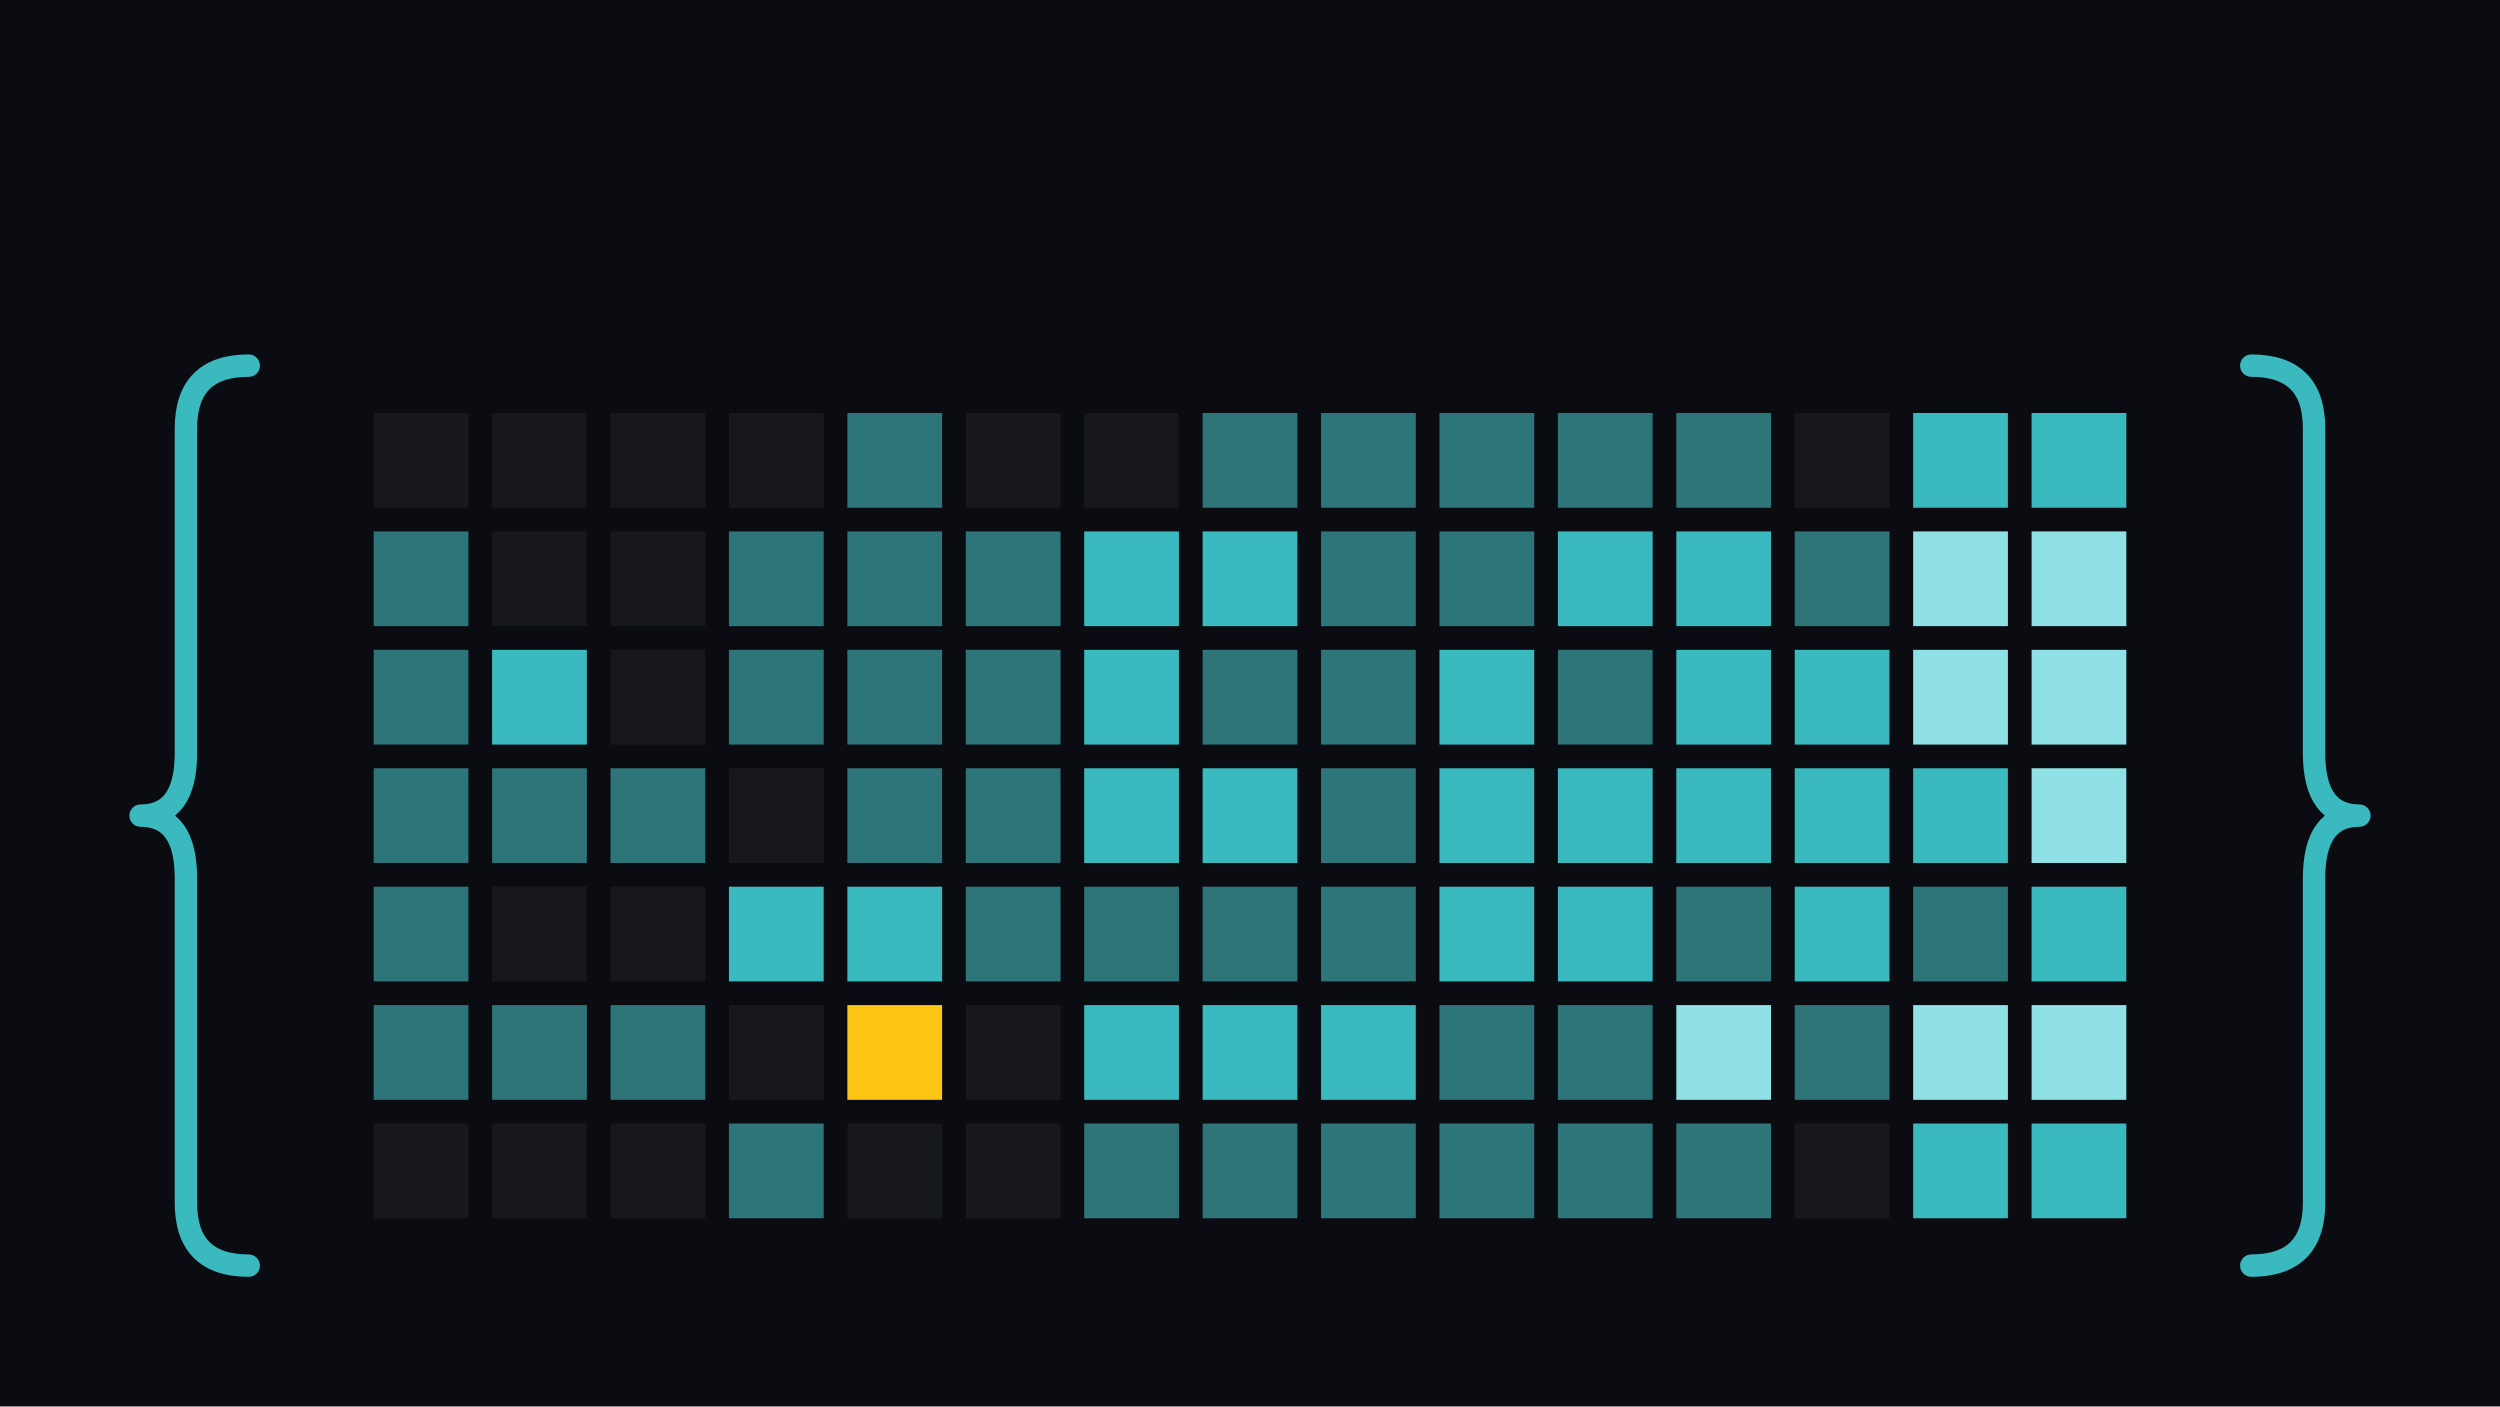
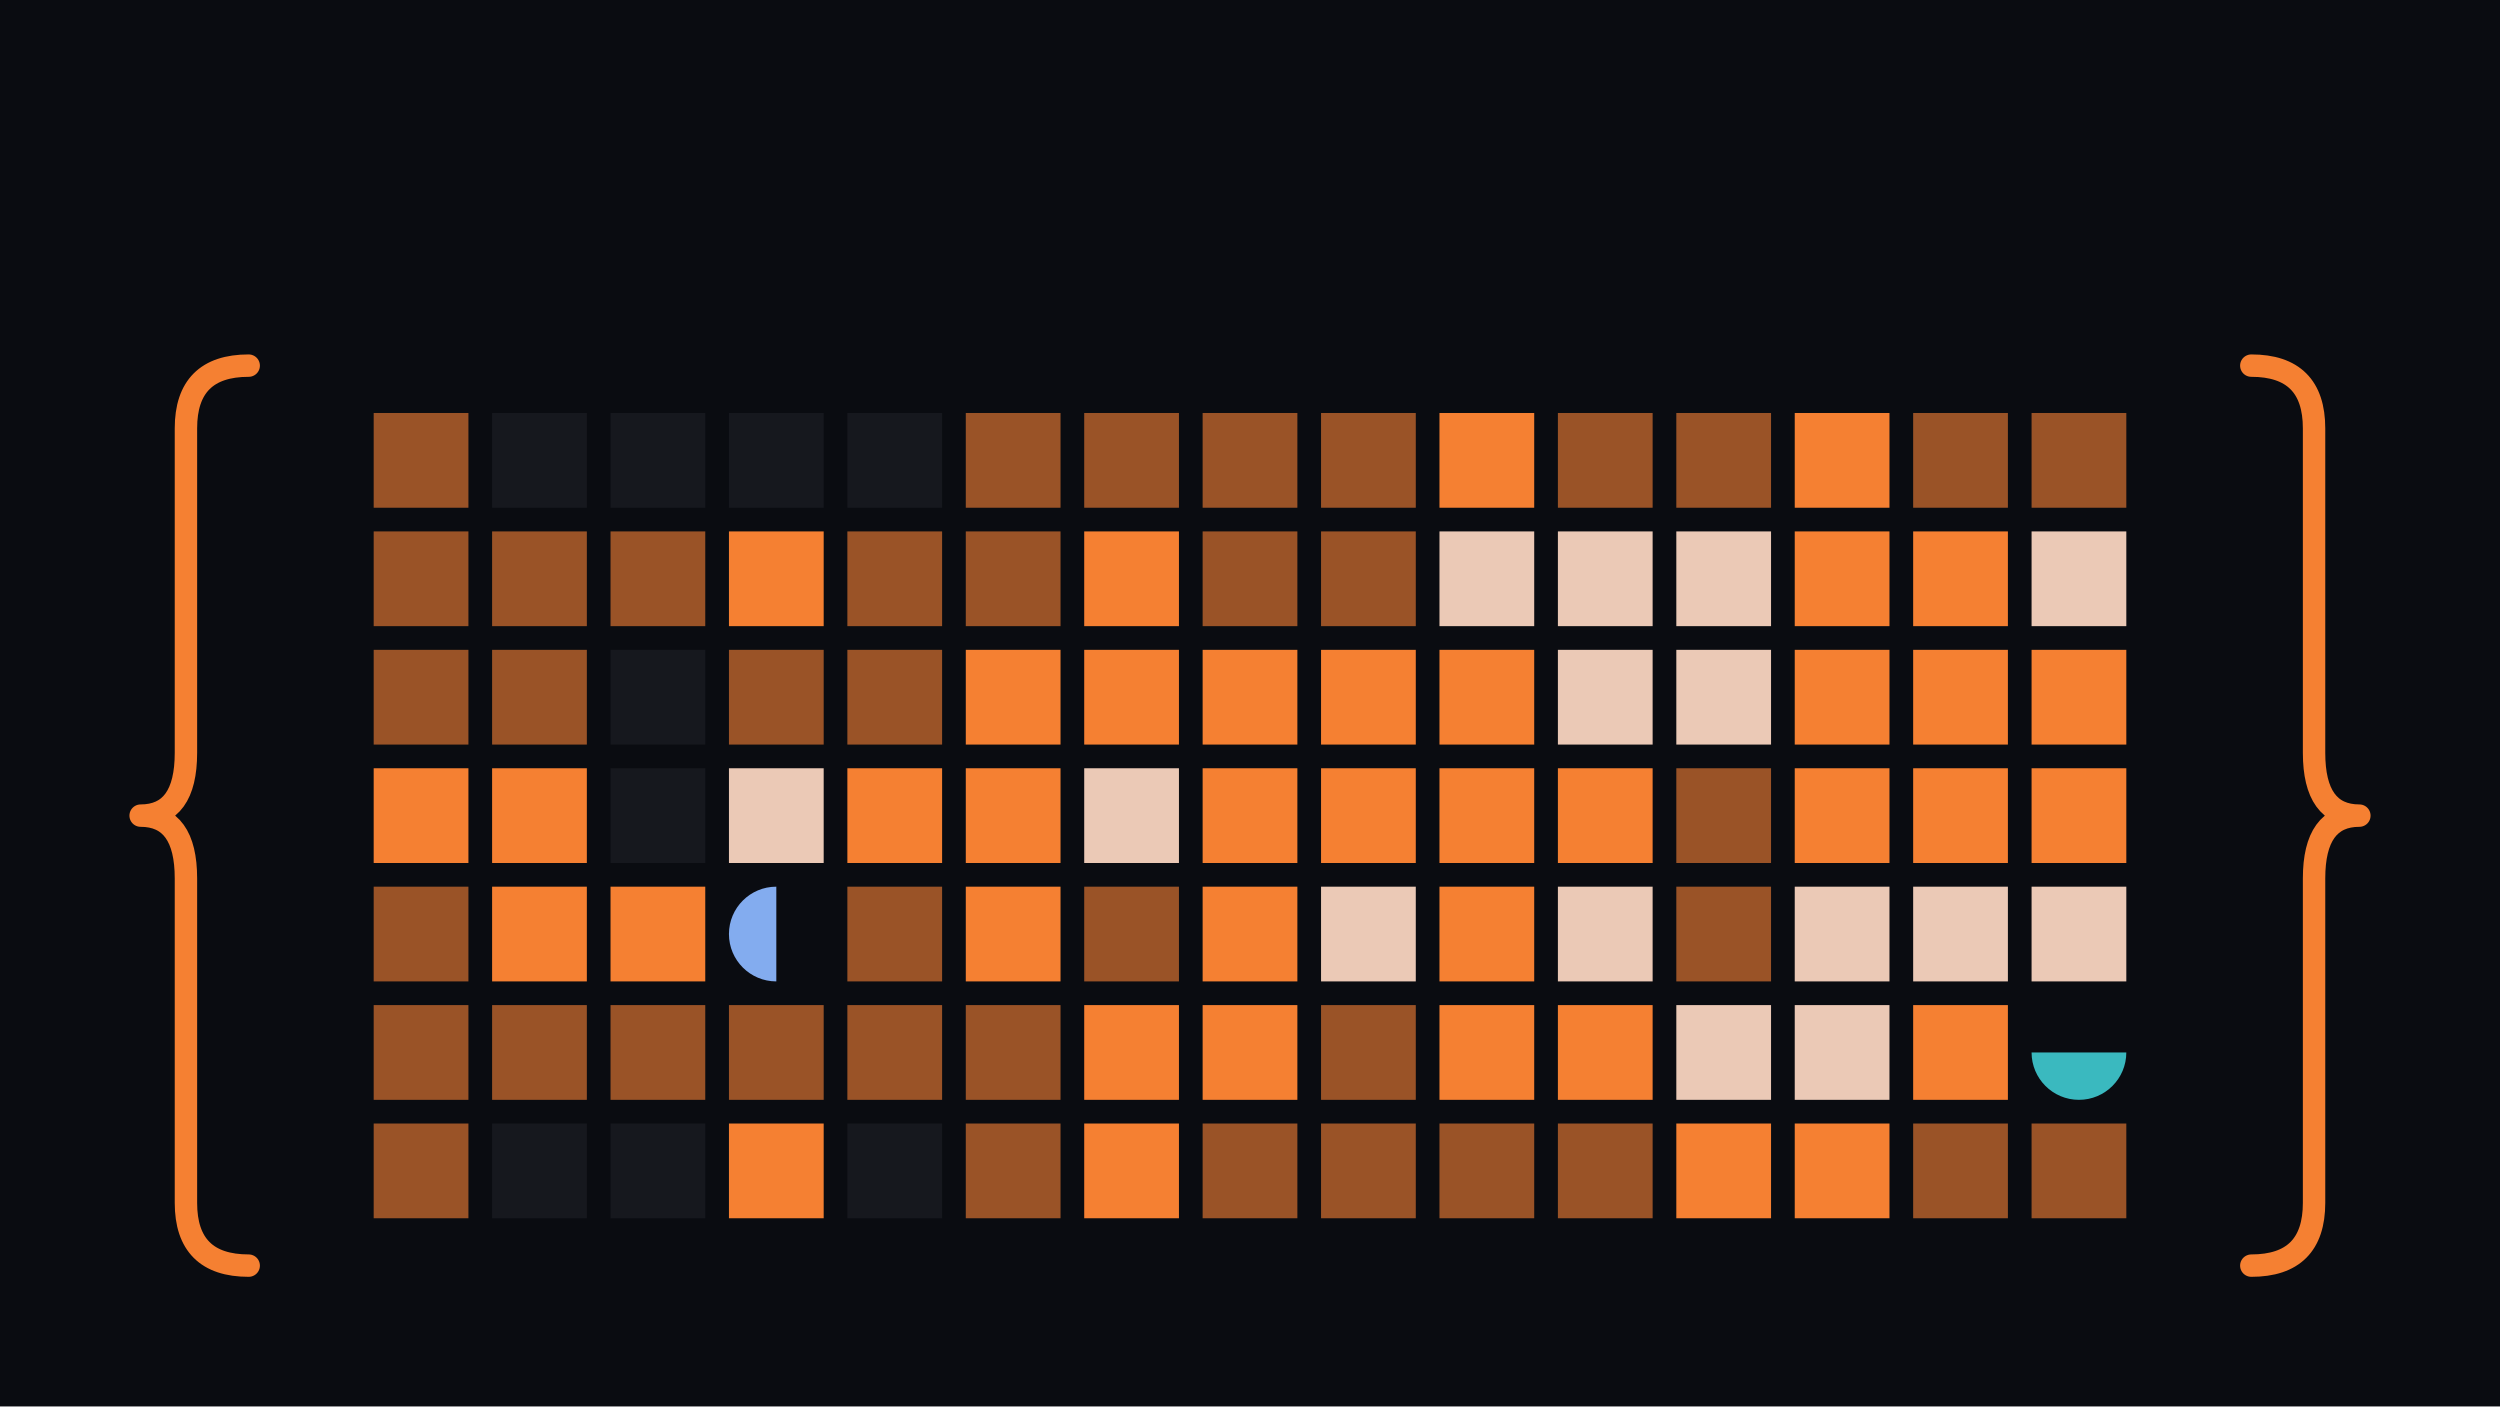
<svg xmlns="http://www.w3.org/2000/svg" width="960" height="540" viewBox="0 0 960 540" role="img" aria-label="Article cover artwork">
  <rect x="0" y="0" width="100%" height="100%" fill="#0A0C11" />
  <clipPath id="a7482500">
    <rect x="0" y="0" width="960" height="540" />
  </clipPath>
  <g clip-path="url(#a7482500)">
    <rect x="0" y="0" width="960" height="540" fill="#0A0C11" />
    <g transform="translate(0,0)">
-       <path d="M95.5,140.4 Q71.4,140.4 71.4,164.5 V289.1 Q71.4,313.2 54.0,313.2 Q71.4,313.2 71.4,337.3 V461.9 Q71.4,486.0 95.5,486.0" fill="none" stroke="#3AB9BF" stroke-width="8.6" stroke-linejoin="round" stroke-linecap="round" />
-       <path d="M864.5,140.4 Q888.6,140.4 888.6,164.5 V289.1 Q888.6,313.2 906.0,313.2 Q888.6,313.2 888.6,337.3 V461.9 Q888.6,486.0 864.5,486.0" fill="none" stroke="#3AB9BF" stroke-width="8.6" stroke-linejoin="round" stroke-linecap="round" />
-       <rect x="143.495" y="158.589" width="36.379" height="36.379" fill="#16181E" />
-       <rect x="143.495" y="204.063" width="36.379" height="36.379" fill="#2D7579" />
-       <rect x="143.495" y="249.537" width="36.379" height="36.379" fill="#2D7579" />
-       <rect x="143.495" y="295.011" width="36.379" height="36.379" fill="#2D7579" />
-       <rect x="143.495" y="340.484" width="36.379" height="36.379" fill="#2D7579" />
-       <rect x="143.495" y="385.958" width="36.379" height="36.379" fill="#2D7579" />
-       <rect x="143.495" y="431.432" width="36.379" height="36.379" fill="#16181E" />
+       <path d="M95.5,140.4 Q71.4,140.4 71.4,164.5 V289.1 Q71.4,313.2 54.0,313.2 Q71.4,313.2 71.4,337.3 V461.9 Q71.4,486.0 95.5,486.0" fill="none" stroke="#F58032" stroke-width="8.6" stroke-linejoin="round" stroke-linecap="round" />
+       <path d="M864.5,140.4 Q888.6,140.4 888.6,164.5 V289.1 Q888.6,313.2 906.0,313.2 Q888.6,313.2 888.6,337.3 V461.9 Q888.6,486.0 864.5,486.0" fill="none" stroke="#F58032" stroke-width="8.6" stroke-linejoin="round" stroke-linecap="round" />
+       <rect x="143.495" y="158.589" width="36.379" height="36.379" fill="#9A5327" />
+       <rect x="143.495" y="204.063" width="36.379" height="36.379" fill="#9A5327" />
+       <rect x="143.495" y="249.537" width="36.379" height="36.379" fill="#9A5327" />
+       <rect x="143.495" y="295.011" width="36.379" height="36.379" fill="#F58032" />
+       <rect x="143.495" y="340.484" width="36.379" height="36.379" fill="#9A5327" />
+       <rect x="143.495" y="385.958" width="36.379" height="36.379" fill="#9A5327" />
+       <rect x="143.495" y="431.432" width="36.379" height="36.379" fill="#9A5327" />
      <rect x="188.968" y="158.589" width="36.379" height="36.379" fill="#16181E" />
-       <rect x="188.968" y="204.063" width="36.379" height="36.379" fill="#16181E" />
-       <rect x="188.968" y="249.537" width="36.379" height="36.379" fill="#3AB9BF" />
-       <rect x="188.968" y="295.011" width="36.379" height="36.379" fill="#2D7579" />
-       <rect x="188.968" y="340.484" width="36.379" height="36.379" fill="#16181E" />
-       <rect x="188.968" y="385.958" width="36.379" height="36.379" fill="#2D7579" />
+       <rect x="188.968" y="204.063" width="36.379" height="36.379" fill="#9A5327" />
+       <rect x="188.968" y="249.537" width="36.379" height="36.379" fill="#9A5327" />
+       <rect x="188.968" y="295.011" width="36.379" height="36.379" fill="#F58032" />
+       <rect x="188.968" y="340.484" width="36.379" height="36.379" fill="#F58032" />
+       <rect x="188.968" y="385.958" width="36.379" height="36.379" fill="#9A5327" />
      <rect x="188.968" y="431.432" width="36.379" height="36.379" fill="#16181E" />
      <rect x="234.442" y="158.589" width="36.379" height="36.379" fill="#16181E" />
-       <rect x="234.442" y="204.063" width="36.379" height="36.379" fill="#16181E" />
+       <rect x="234.442" y="204.063" width="36.379" height="36.379" fill="#9A5327" />
      <rect x="234.442" y="249.537" width="36.379" height="36.379" fill="#16181E" />
-       <rect x="234.442" y="295.011" width="36.379" height="36.379" fill="#2D7579" />
-       <rect x="234.442" y="340.484" width="36.379" height="36.379" fill="#16181E" />
-       <rect x="234.442" y="385.958" width="36.379" height="36.379" fill="#2D7579" />
+       <rect x="234.442" y="295.011" width="36.379" height="36.379" fill="#16181E" />
+       <rect x="234.442" y="340.484" width="36.379" height="36.379" fill="#F58032" />
+       <rect x="234.442" y="385.958" width="36.379" height="36.379" fill="#9A5327" />
      <rect x="234.442" y="431.432" width="36.379" height="36.379" fill="#16181E" />
      <rect x="279.916" y="158.589" width="36.379" height="36.379" fill="#16181E" />
-       <rect x="279.916" y="204.063" width="36.379" height="36.379" fill="#2D7579" />
-       <rect x="279.916" y="249.537" width="36.379" height="36.379" fill="#2D7579" />
-       <rect x="279.916" y="295.011" width="36.379" height="36.379" fill="#16181E" />
-       <rect x="279.916" y="340.484" width="36.379" height="36.379" fill="#3AB9BF" />
-       <rect x="279.916" y="385.958" width="36.379" height="36.379" fill="#16181E" />
-       <rect x="279.916" y="431.432" width="36.379" height="36.379" fill="#2D7579" />
-       <rect x="325.389" y="158.589" width="36.379" height="36.379" fill="#2D7579" />
-       <rect x="325.389" y="204.063" width="36.379" height="36.379" fill="#2D7579" />
-       <rect x="325.389" y="249.537" width="36.379" height="36.379" fill="#2D7579" />
-       <rect x="325.389" y="295.011" width="36.379" height="36.379" fill="#2D7579" />
-       <rect x="325.389" y="340.484" width="36.379" height="36.379" fill="#3AB9BF" />
-       <rect x="325.389" y="385.958" width="36.379" height="36.379" fill="#FCC514" />
+       <rect x="279.916" y="204.063" width="36.379" height="36.379" fill="#F58032" />
+       <rect x="279.916" y="249.537" width="36.379" height="36.379" fill="#9A5327" />
+       <rect x="279.916" y="295.011" width="36.379" height="36.379" fill="#EBC9B6" />
+       <path d="M298.105,340.484 A18.189,18.189 0 0 0 298.105,376.863 Z" fill="#83ACEF" />
+       <rect x="279.916" y="385.958" width="36.379" height="36.379" fill="#9A5327" />
+       <rect x="279.916" y="431.432" width="36.379" height="36.379" fill="#F58032" />
+       <rect x="325.389" y="158.589" width="36.379" height="36.379" fill="#16181E" />
+       <rect x="325.389" y="204.063" width="36.379" height="36.379" fill="#9A5327" />
+       <rect x="325.389" y="249.537" width="36.379" height="36.379" fill="#9A5327" />
+       <rect x="325.389" y="295.011" width="36.379" height="36.379" fill="#F58032" />
+       <rect x="325.389" y="340.484" width="36.379" height="36.379" fill="#9A5327" />
+       <rect x="325.389" y="385.958" width="36.379" height="36.379" fill="#9A5327" />
      <rect x="325.389" y="431.432" width="36.379" height="36.379" fill="#16181E" />
-       <rect x="370.863" y="158.589" width="36.379" height="36.379" fill="#16181E" />
-       <rect x="370.863" y="204.063" width="36.379" height="36.379" fill="#2D7579" />
-       <rect x="370.863" y="249.537" width="36.379" height="36.379" fill="#2D7579" />
-       <rect x="370.863" y="295.011" width="36.379" height="36.379" fill="#2D7579" />
-       <rect x="370.863" y="340.484" width="36.379" height="36.379" fill="#2D7579" />
-       <rect x="370.863" y="385.958" width="36.379" height="36.379" fill="#16181E" />
-       <rect x="370.863" y="431.432" width="36.379" height="36.379" fill="#16181E" />
-       <rect x="416.337" y="158.589" width="36.379" height="36.379" fill="#16181E" />
-       <rect x="416.337" y="204.063" width="36.379" height="36.379" fill="#3AB9BF" />
-       <rect x="416.337" y="249.537" width="36.379" height="36.379" fill="#3AB9BF" />
-       <rect x="416.337" y="295.011" width="36.379" height="36.379" fill="#3AB9BF" />
-       <rect x="416.337" y="340.484" width="36.379" height="36.379" fill="#2D7579" />
-       <rect x="416.337" y="385.958" width="36.379" height="36.379" fill="#3AB9BF" />
-       <rect x="416.337" y="431.432" width="36.379" height="36.379" fill="#2D7579" />
-       <rect x="461.811" y="158.589" width="36.379" height="36.379" fill="#2D7579" />
-       <rect x="461.811" y="204.063" width="36.379" height="36.379" fill="#3AB9BF" />
-       <rect x="461.811" y="249.537" width="36.379" height="36.379" fill="#2D7579" />
-       <rect x="461.811" y="295.011" width="36.379" height="36.379" fill="#3AB9BF" />
-       <rect x="461.811" y="340.484" width="36.379" height="36.379" fill="#2D7579" />
-       <rect x="461.811" y="385.958" width="36.379" height="36.379" fill="#3AB9BF" />
-       <rect x="461.811" y="431.432" width="36.379" height="36.379" fill="#2D7579" />
-       <rect x="507.284" y="158.589" width="36.379" height="36.379" fill="#2D7579" />
-       <rect x="507.284" y="204.063" width="36.379" height="36.379" fill="#2D7579" />
-       <rect x="507.284" y="249.537" width="36.379" height="36.379" fill="#2D7579" />
-       <rect x="507.284" y="295.011" width="36.379" height="36.379" fill="#2D7579" />
-       <rect x="507.284" y="340.484" width="36.379" height="36.379" fill="#2D7579" />
-       <rect x="507.284" y="385.958" width="36.379" height="36.379" fill="#3AB9BF" />
-       <rect x="507.284" y="431.432" width="36.379" height="36.379" fill="#2D7579" />
-       <rect x="552.758" y="158.589" width="36.379" height="36.379" fill="#2D7579" />
-       <rect x="552.758" y="204.063" width="36.379" height="36.379" fill="#2D7579" />
-       <rect x="552.758" y="249.537" width="36.379" height="36.379" fill="#3AB9BF" />
-       <rect x="552.758" y="295.011" width="36.379" height="36.379" fill="#3AB9BF" />
-       <rect x="552.758" y="340.484" width="36.379" height="36.379" fill="#3AB9BF" />
-       <rect x="552.758" y="385.958" width="36.379" height="36.379" fill="#2D7579" />
-       <rect x="552.758" y="431.432" width="36.379" height="36.379" fill="#2D7579" />
-       <rect x="598.232" y="158.589" width="36.379" height="36.379" fill="#2D7579" />
-       <rect x="598.232" y="204.063" width="36.379" height="36.379" fill="#3AB9BF" />
-       <rect x="598.232" y="249.537" width="36.379" height="36.379" fill="#2D7579" />
-       <rect x="598.232" y="295.011" width="36.379" height="36.379" fill="#3AB9BF" />
-       <rect x="598.232" y="340.484" width="36.379" height="36.379" fill="#3AB9BF" />
-       <rect x="598.232" y="385.958" width="36.379" height="36.379" fill="#2D7579" />
-       <rect x="598.232" y="431.432" width="36.379" height="36.379" fill="#2D7579" />
-       <rect x="643.705" y="158.589" width="36.379" height="36.379" fill="#2D7579" />
-       <rect x="643.705" y="204.063" width="36.379" height="36.379" fill="#3AB9BF" />
-       <rect x="643.705" y="249.537" width="36.379" height="36.379" fill="#3AB9BF" />
-       <rect x="643.705" y="295.011" width="36.379" height="36.379" fill="#3AB9BF" />
-       <rect x="643.705" y="340.484" width="36.379" height="36.379" fill="#2D7579" />
-       <rect x="643.705" y="385.958" width="36.379" height="36.379" fill="#8FE1E6" />
-       <rect x="643.705" y="431.432" width="36.379" height="36.379" fill="#2D7579" />
-       <rect x="689.179" y="158.589" width="36.379" height="36.379" fill="#16181E" />
-       <rect x="689.179" y="204.063" width="36.379" height="36.379" fill="#2D7579" />
-       <rect x="689.179" y="249.537" width="36.379" height="36.379" fill="#3AB9BF" />
-       <rect x="689.179" y="295.011" width="36.379" height="36.379" fill="#3AB9BF" />
-       <rect x="689.179" y="340.484" width="36.379" height="36.379" fill="#3AB9BF" />
-       <rect x="689.179" y="385.958" width="36.379" height="36.379" fill="#2D7579" />
-       <rect x="689.179" y="431.432" width="36.379" height="36.379" fill="#16181E" />
-       <rect x="734.653" y="158.589" width="36.379" height="36.379" fill="#3AB9BF" />
-       <rect x="734.653" y="204.063" width="36.379" height="36.379" fill="#8FE1E6" />
-       <rect x="734.653" y="249.537" width="36.379" height="36.379" fill="#8FE1E6" />
-       <rect x="734.653" y="295.011" width="36.379" height="36.379" fill="#3AB9BF" />
-       <rect x="734.653" y="340.484" width="36.379" height="36.379" fill="#2D7579" />
-       <rect x="734.653" y="385.958" width="36.379" height="36.379" fill="#8FE1E6" />
-       <rect x="734.653" y="431.432" width="36.379" height="36.379" fill="#3AB9BF" />
-       <rect x="780.126" y="158.589" width="36.379" height="36.379" fill="#3AB9BF" />
-       <rect x="780.126" y="204.063" width="36.379" height="36.379" fill="#8FE1E6" />
-       <rect x="780.126" y="249.537" width="36.379" height="36.379" fill="#8FE1E6" />
-       <rect x="780.126" y="295.011" width="36.379" height="36.379" fill="#8FE1E6" />
-       <rect x="780.126" y="340.484" width="36.379" height="36.379" fill="#3AB9BF" />
-       <rect x="780.126" y="385.958" width="36.379" height="36.379" fill="#8FE1E6" />
-       <rect x="780.126" y="431.432" width="36.379" height="36.379" fill="#3AB9BF" />
+       <rect x="370.863" y="158.589" width="36.379" height="36.379" fill="#9A5327" />
+       <rect x="370.863" y="204.063" width="36.379" height="36.379" fill="#9A5327" />
+       <rect x="370.863" y="249.537" width="36.379" height="36.379" fill="#F58032" />
+       <rect x="370.863" y="295.011" width="36.379" height="36.379" fill="#F58032" />
+       <rect x="370.863" y="340.484" width="36.379" height="36.379" fill="#F58032" />
+       <rect x="370.863" y="385.958" width="36.379" height="36.379" fill="#9A5327" />
+       <rect x="370.863" y="431.432" width="36.379" height="36.379" fill="#9A5327" />
+       <rect x="416.337" y="158.589" width="36.379" height="36.379" fill="#9A5327" />
+       <rect x="416.337" y="204.063" width="36.379" height="36.379" fill="#F58032" />
+       <rect x="416.337" y="249.537" width="36.379" height="36.379" fill="#F58032" />
+       <rect x="416.337" y="295.011" width="36.379" height="36.379" fill="#EBC9B6" />
+       <rect x="416.337" y="340.484" width="36.379" height="36.379" fill="#9A5327" />
+       <rect x="416.337" y="385.958" width="36.379" height="36.379" fill="#F58032" />
+       <rect x="416.337" y="431.432" width="36.379" height="36.379" fill="#F58032" />
+       <rect x="461.811" y="158.589" width="36.379" height="36.379" fill="#9A5327" />
+       <rect x="461.811" y="204.063" width="36.379" height="36.379" fill="#9A5327" />
+       <rect x="461.811" y="249.537" width="36.379" height="36.379" fill="#F58032" />
+       <rect x="461.811" y="295.011" width="36.379" height="36.379" fill="#F58032" />
+       <rect x="461.811" y="340.484" width="36.379" height="36.379" fill="#F58032" />
+       <rect x="461.811" y="385.958" width="36.379" height="36.379" fill="#F58032" />
+       <rect x="461.811" y="431.432" width="36.379" height="36.379" fill="#9A5327" />
+       <rect x="507.284" y="158.589" width="36.379" height="36.379" fill="#9A5327" />
+       <rect x="507.284" y="204.063" width="36.379" height="36.379" fill="#9A5327" />
+       <rect x="507.284" y="249.537" width="36.379" height="36.379" fill="#F58032" />
+       <rect x="507.284" y="295.011" width="36.379" height="36.379" fill="#F58032" />
+       <rect x="507.284" y="340.484" width="36.379" height="36.379" fill="#EBC9B6" />
+       <rect x="507.284" y="385.958" width="36.379" height="36.379" fill="#9A5327" />
+       <rect x="507.284" y="431.432" width="36.379" height="36.379" fill="#9A5327" />
+       <rect x="552.758" y="158.589" width="36.379" height="36.379" fill="#F58032" />
+       <rect x="552.758" y="204.063" width="36.379" height="36.379" fill="#EBC9B6" />
+       <rect x="552.758" y="249.537" width="36.379" height="36.379" fill="#F58032" />
+       <rect x="552.758" y="295.011" width="36.379" height="36.379" fill="#F58032" />
+       <rect x="552.758" y="340.484" width="36.379" height="36.379" fill="#F58032" />
+       <rect x="552.758" y="385.958" width="36.379" height="36.379" fill="#F58032" />
+       <rect x="552.758" y="431.432" width="36.379" height="36.379" fill="#9A5327" />
+       <rect x="598.232" y="158.589" width="36.379" height="36.379" fill="#9A5327" />
+       <rect x="598.232" y="204.063" width="36.379" height="36.379" fill="#EBC9B6" />
+       <rect x="598.232" y="249.537" width="36.379" height="36.379" fill="#EBC9B6" />
+       <rect x="598.232" y="295.011" width="36.379" height="36.379" fill="#F58032" />
+       <rect x="598.232" y="340.484" width="36.379" height="36.379" fill="#EBC9B6" />
+       <rect x="598.232" y="385.958" width="36.379" height="36.379" fill="#F58032" />
+       <rect x="598.232" y="431.432" width="36.379" height="36.379" fill="#9A5327" />
+       <rect x="643.705" y="158.589" width="36.379" height="36.379" fill="#9A5327" />
+       <rect x="643.705" y="204.063" width="36.379" height="36.379" fill="#EBC9B6" />
+       <rect x="643.705" y="249.537" width="36.379" height="36.379" fill="#EBC9B6" />
+       <rect x="643.705" y="295.011" width="36.379" height="36.379" fill="#9A5327" />
+       <rect x="643.705" y="340.484" width="36.379" height="36.379" fill="#9A5327" />
+       <rect x="643.705" y="385.958" width="36.379" height="36.379" fill="#EBC9B6" />
+       <rect x="643.705" y="431.432" width="36.379" height="36.379" fill="#F58032" />
+       <rect x="689.179" y="158.589" width="36.379" height="36.379" fill="#F58032" />
+       <rect x="689.179" y="204.063" width="36.379" height="36.379" fill="#F58032" />
+       <rect x="689.179" y="249.537" width="36.379" height="36.379" fill="#F58032" />
+       <rect x="689.179" y="295.011" width="36.379" height="36.379" fill="#F58032" />
+       <rect x="689.179" y="340.484" width="36.379" height="36.379" fill="#EBC9B6" />
+       <rect x="689.179" y="385.958" width="36.379" height="36.379" fill="#EBC9B6" />
+       <rect x="689.179" y="431.432" width="36.379" height="36.379" fill="#F58032" />
+       <rect x="734.653" y="158.589" width="36.379" height="36.379" fill="#9A5327" />
+       <rect x="734.653" y="204.063" width="36.379" height="36.379" fill="#F58032" />
+       <rect x="734.653" y="249.537" width="36.379" height="36.379" fill="#F58032" />
+       <rect x="734.653" y="295.011" width="36.379" height="36.379" fill="#F58032" />
+       <rect x="734.653" y="340.484" width="36.379" height="36.379" fill="#EBC9B6" />
+       <rect x="734.653" y="385.958" width="36.379" height="36.379" fill="#F58032" />
+       <rect x="734.653" y="431.432" width="36.379" height="36.379" fill="#9A5327" />
+       <rect x="780.126" y="158.589" width="36.379" height="36.379" fill="#9A5327" />
+       <rect x="780.126" y="204.063" width="36.379" height="36.379" fill="#EBC9B6" />
+       <rect x="780.126" y="249.537" width="36.379" height="36.379" fill="#F58032" />
+       <rect x="780.126" y="295.011" width="36.379" height="36.379" fill="#F58032" />
+       <rect x="780.126" y="340.484" width="36.379" height="36.379" fill="#EBC9B6" />
+       <path d="M780.126,404.147 A18.189,18.189 0 0 0 816.505,404.147 Z" fill="#3AB9BF" />
+       <rect x="780.126" y="431.432" width="36.379" height="36.379" fill="#9A5327" />
    </g>
  </g>
</svg>
